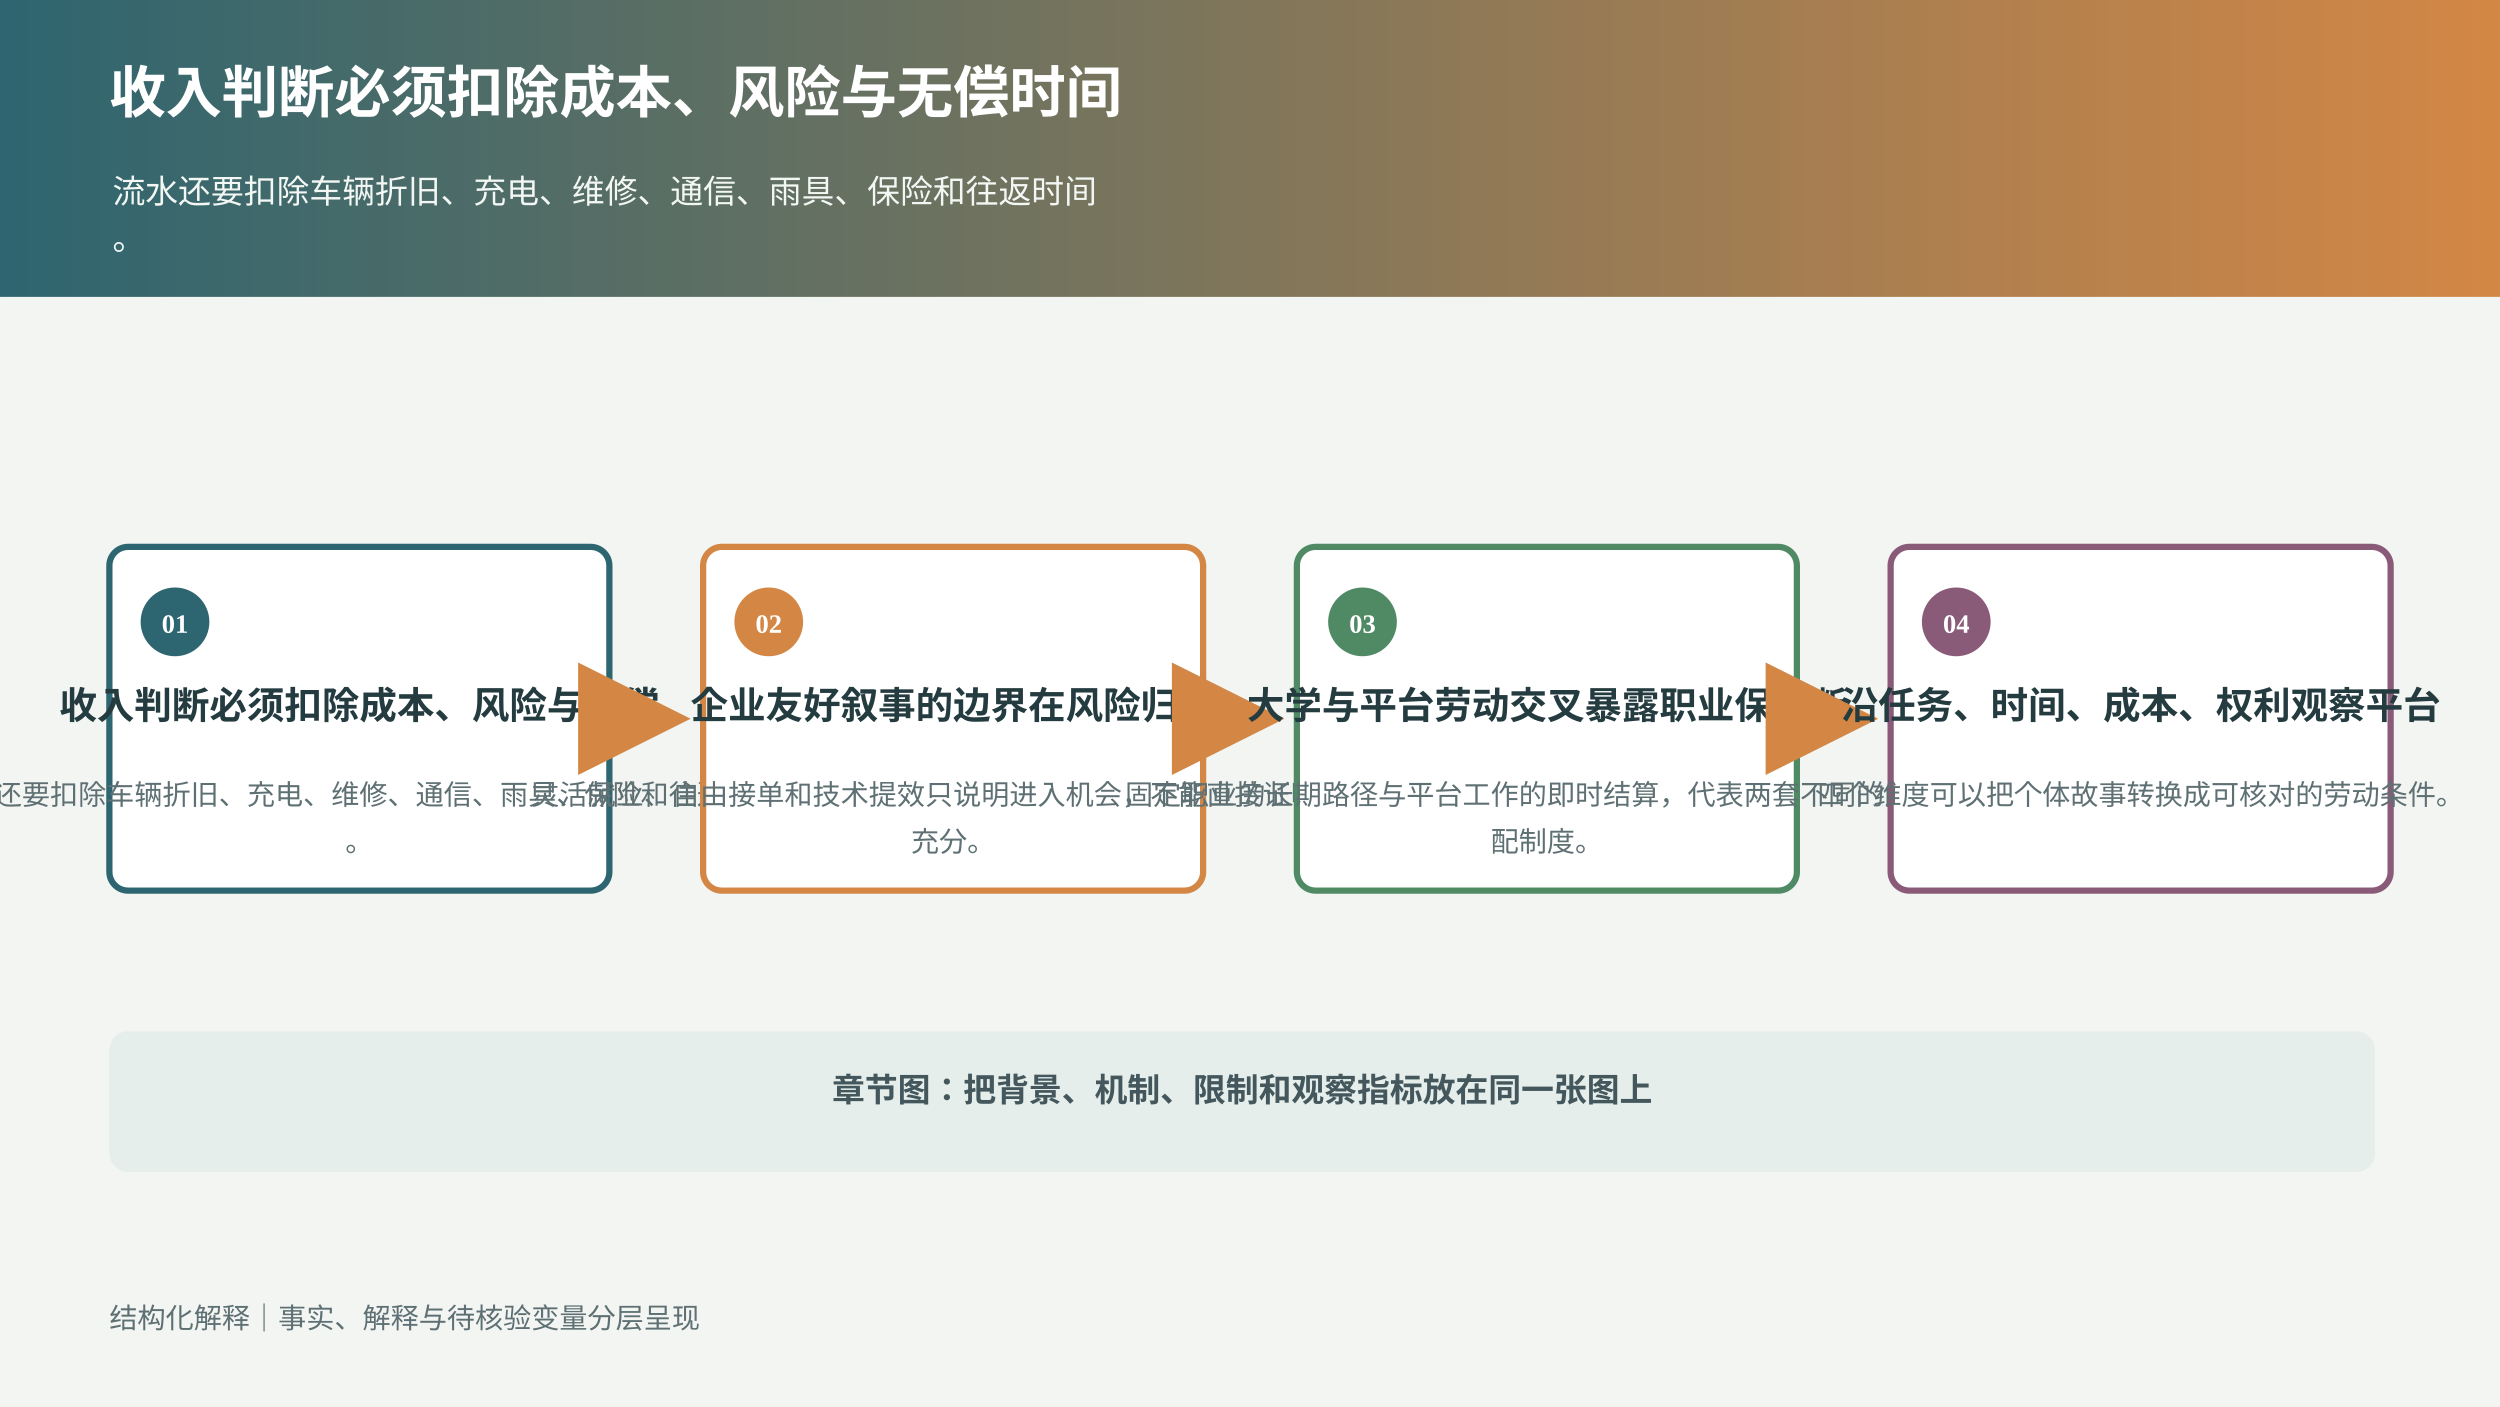
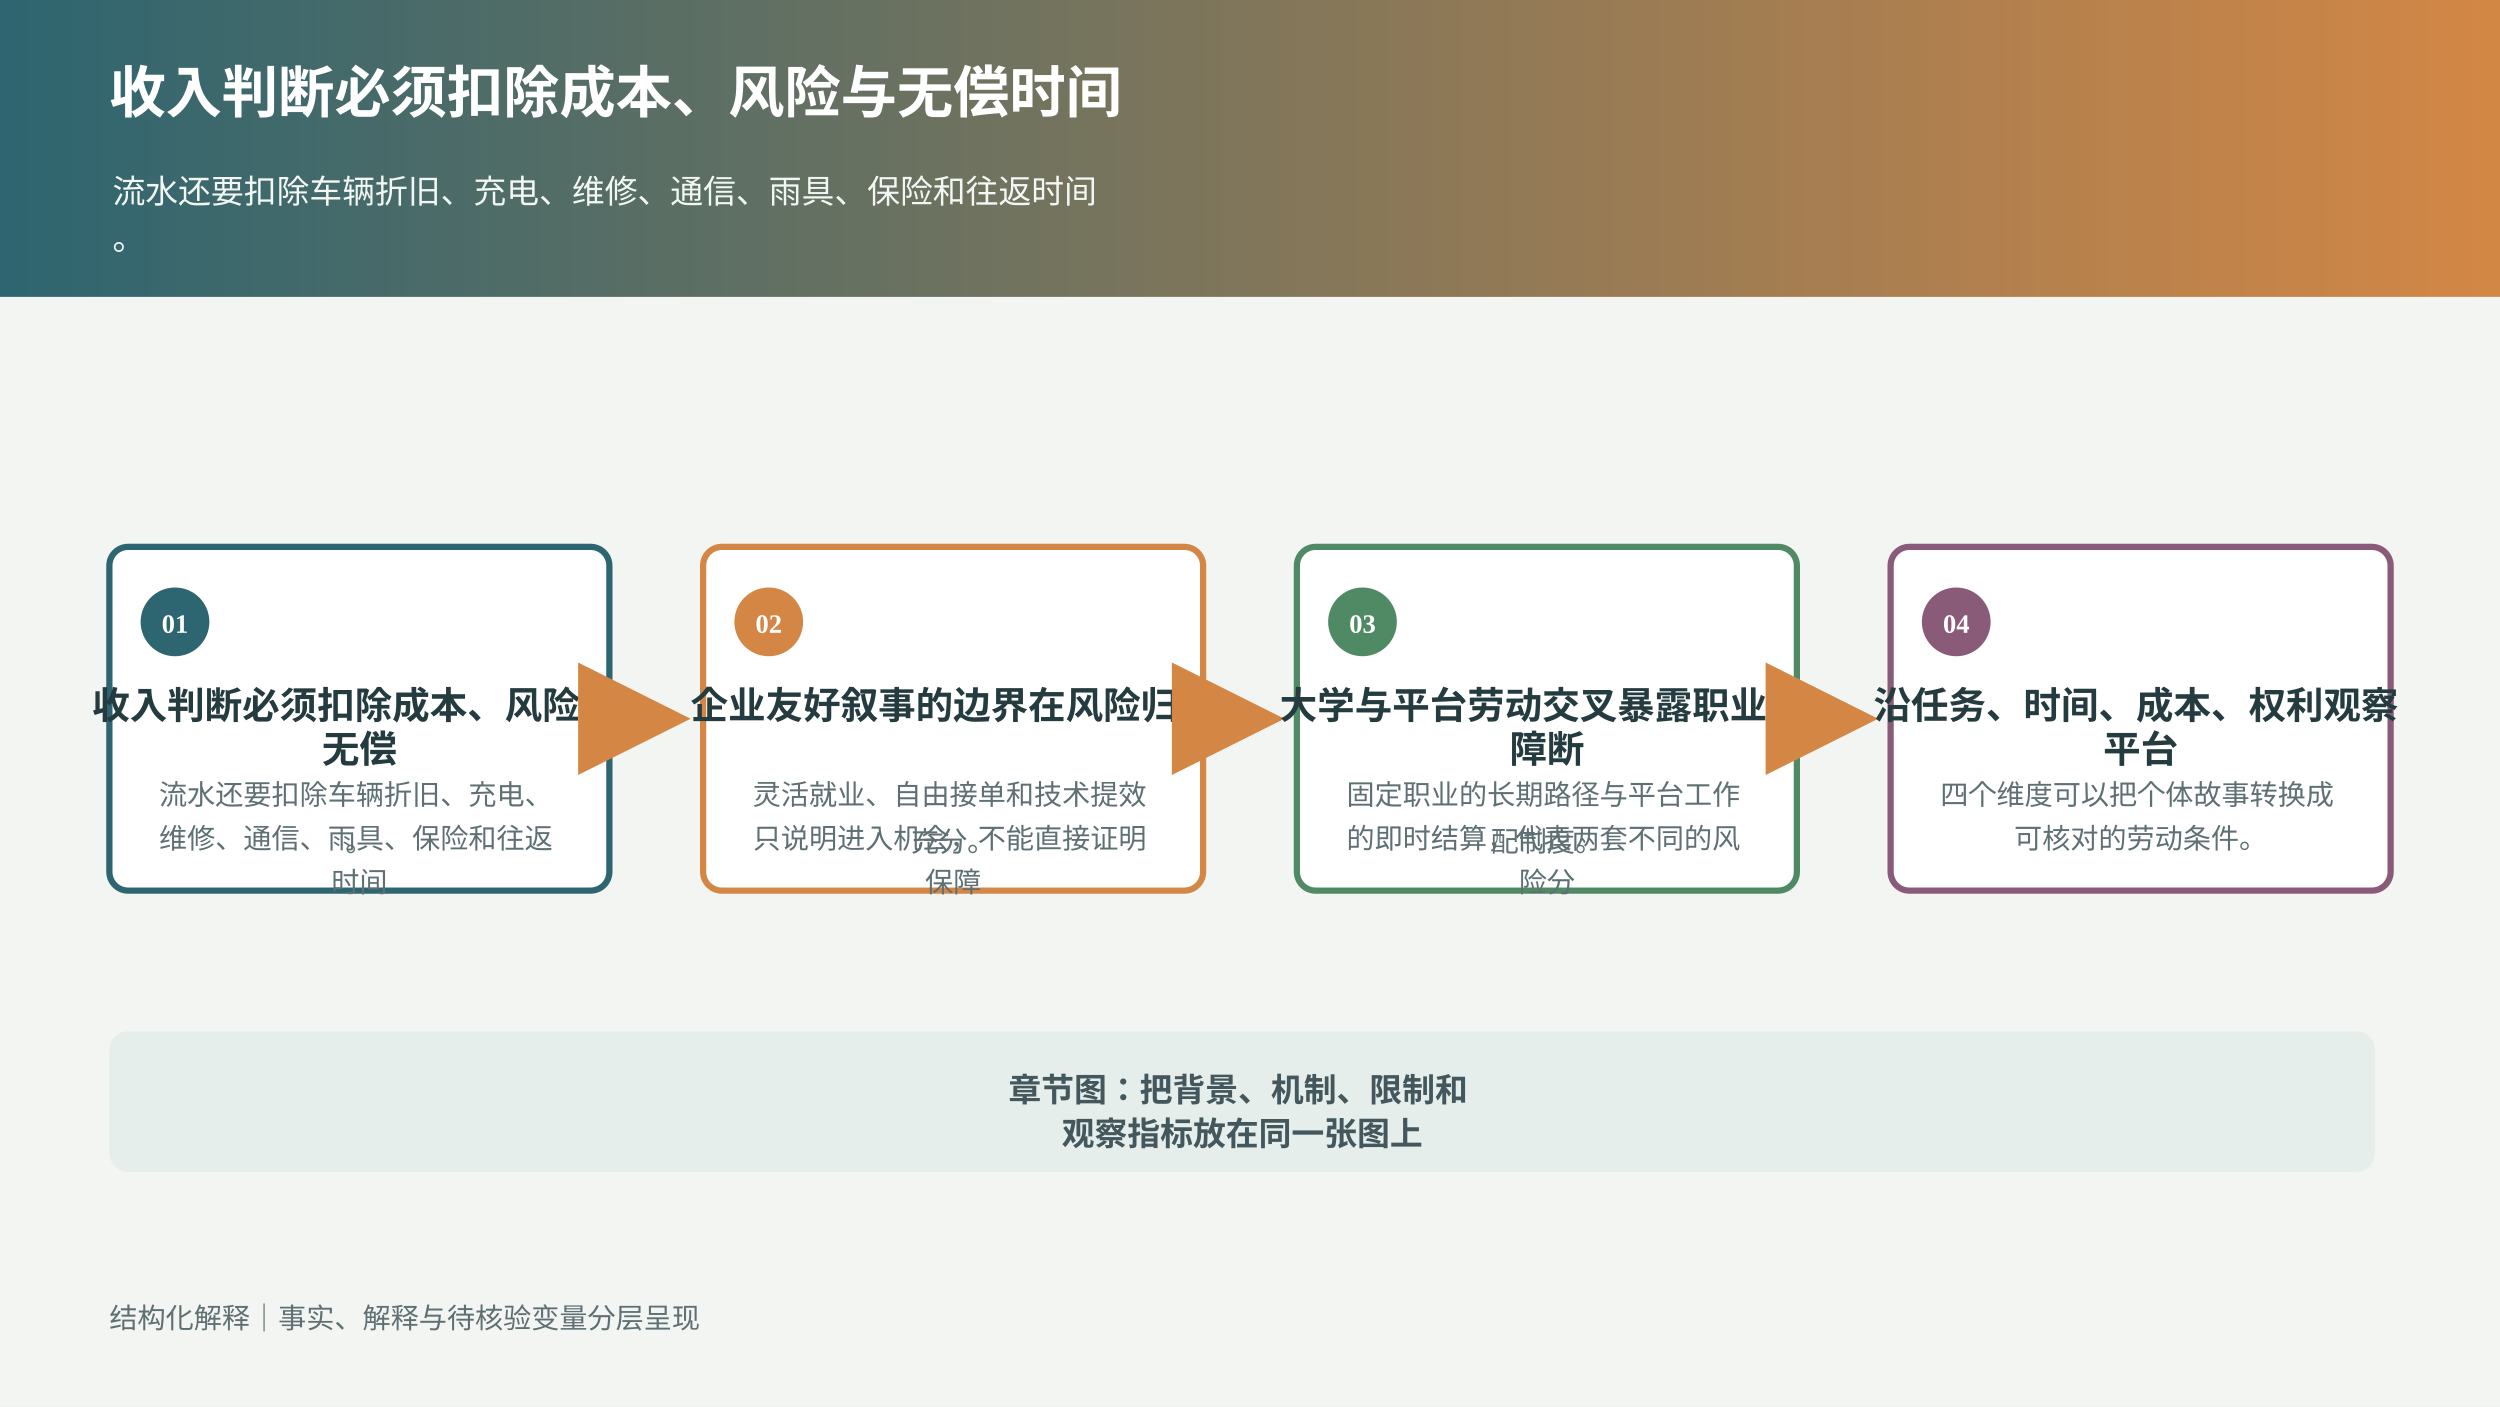
<svg xmlns="http://www.w3.org/2000/svg" width="1600" height="900" viewBox="0 0 1600 900" role="img">
  <defs>
    <linearGradient id="h" x1="0" x2="1">
      <stop stop-color="#2d6570" />
      <stop offset="1" stop-color="#d48745" />
    </linearGradient>
    <marker id="arr" markerWidth="12" markerHeight="12" refX="10" refY="6" orient="auto">
      <path d="M0 0L12 6L0 12Z" fill="#d48745" />
    </marker>
  </defs>
  <rect width="1600" height="900" fill="#f3f5f2" />
  <rect width="1600" height="190" fill="url(#h)" />
  <text x="70" y="72" text-anchor="start" font-size="36" font-weight="800" fill="#fff">收入判断必须扣除成本、风险与无偿时间</text>
  <text x="72" y="130" text-anchor="start" font-size="21" font-weight="500" fill="#f3f7f4">流水还要扣除车辆折旧、充电、维修、通信、雨具、保险和往返时间</text>
  <text x="72" y="160" text-anchor="start" font-size="21" font-weight="500" fill="#f3f7f4">。</text>
  <rect x="70" y="350" width="320" height="220" rx="12" fill="#fff" stroke="#2d6570" stroke-width="4" />
  <circle cx="112" cy="398" r="22" fill="#2d6570" />
  <text x="112" y="405" text-anchor="middle" font-size="17" fill="#fff" font-weight="700">01</text>
-   <text x="230" y="460" text-anchor="middle" font-size="24" font-weight="700" fill="#243b40">收入判断必须扣除成本、风险与无偿</text>
-   <text x="230" y="515" text-anchor="middle" font-size="18" font-weight="500" fill="#5e7073">流水还要扣除车辆折旧、充电、维修、通信、雨具、保险和往返时间</text>
+   <text x="230" y="460" text-anchor="middle" font-size="24" font-weight="700" fill="#243b40">
+     <tspan x="230" y="460">收入判断必须扣除成本、风险与</tspan>
+     <tspan x="230" y="488">无偿</tspan>
+   </text>
+   <text x="230" y="515" text-anchor="middle" font-size="18" font-weight="500" fill="#5e7073">
+     <tspan x="230" y="515">流水还要扣除车辆折旧、充电、</tspan>
+     <tspan x="230" y="543">维修、通信、雨具、保险和往返</tspan>
+     <tspan x="230" y="571">时间</tspan>
+   </text>
  <text x="230" y="545" text-anchor="middle" font-size="18" font-weight="500" fill="#5e7073">。</text>
  <path d="M398 460H430" stroke="#d48745" stroke-width="6" marker-end="url(#arr)" />
  <rect x="450" y="350" width="320" height="220" rx="12" fill="#fff" stroke="#d48745" stroke-width="4" />
  <circle cx="492" cy="398" r="22" fill="#d48745" />
  <text x="492" y="405" text-anchor="middle" font-size="17" fill="#fff" font-weight="700">02</text>
  <text x="610" y="460" text-anchor="middle" font-size="24" font-weight="700" fill="#243b40">企业友好叙事的边界在风险归属</text>
-   <text x="610" y="515" text-anchor="middle" font-size="18" font-weight="500" fill="#5e7073">灵活就业、自由接单和技术提效只说明进入机会，不能直接证明保障</text>
+   <text x="610" y="515" text-anchor="middle" font-size="18" font-weight="500" fill="#5e7073">
+     <tspan x="610" y="515">灵活就业、自由接单和技术提效</tspan>
+     <tspan x="610" y="543">只说明进入机会，不能直接证明</tspan>
+     <tspan x="610" y="571">保障</tspan>
+   </text>
  <text x="610" y="545" text-anchor="middle" font-size="18" font-weight="500" fill="#5e7073">充分。</text>
  <path d="M778 460H810" stroke="#d48745" stroke-width="6" marker-end="url(#arr)" />
  <rect x="830" y="350" width="320" height="220" rx="12" fill="#fff" stroke="#4f8a65" stroke-width="4" />
  <circle cx="872" cy="398" r="22" fill="#4f8a65" />
  <text x="872" y="405" text-anchor="middle" font-size="17" fill="#fff" font-weight="700">03</text>
-   <text x="990" y="460" text-anchor="middle" font-size="24" font-weight="700" fill="#243b40">大学与平台劳动交叉暴露职业保障断</text>
-   <text x="990" y="515" text-anchor="middle" font-size="18" font-weight="500" fill="#5e7073">固定职业的长期路径与平台工作的即时结算，代表两套不同的风险分</text>
+   <text x="990" y="460" text-anchor="middle" font-size="24" font-weight="700" fill="#243b40">
+     <tspan x="990" y="460">大学与平台劳动交叉暴露职业保</tspan>
+     <tspan x="990" y="488">障断</tspan>
+   </text>
+   <text x="990" y="515" text-anchor="middle" font-size="18" font-weight="500" fill="#5e7073">
+     <tspan x="990" y="515">固定职业的长期路径与平台工作</tspan>
+     <tspan x="990" y="543">的即时结算，代表两套不同的风</tspan>
+     <tspan x="990" y="571">险分</tspan>
+   </text>
  <text x="990" y="545" text-anchor="middle" font-size="18" font-weight="500" fill="#5e7073">配制度。</text>
  <path d="M1158 460H1190" stroke="#d48745" stroke-width="6" marker-end="url(#arr)" />
  <rect x="1210" y="350" width="320" height="220" rx="12" fill="#fff" stroke="#8a5b78" stroke-width="4" />
  <circle cx="1252" cy="398" r="22" fill="#8a5b78" />
  <text x="1252" y="405" text-anchor="middle" font-size="17" fill="#fff" font-weight="700">04</text>
-   <text x="1370" y="460" text-anchor="middle" font-size="24" font-weight="700" fill="#243b40">沿任务、时间、成本、权利观察平台</text>
-   <text x="1370" y="515" text-anchor="middle" font-size="18" font-weight="500" fill="#5e7073">四个维度可以把个体故事转换成可核对的劳动条件。</text>
+   <text x="1370" y="460" text-anchor="middle" font-size="24" font-weight="700" fill="#243b40">
+     <tspan x="1370" y="460">沿任务、时间、成本、权利观察</tspan>
+     <tspan x="1370" y="488">平台</tspan>
+   </text>
+   <text x="1370" y="515" text-anchor="middle" font-size="18" font-weight="500" fill="#5e7073">
+     <tspan x="1370" y="515">四个维度可以把个体故事转换成</tspan>
+     <tspan x="1370" y="543">可核对的劳动条件。</tspan>
+   </text>
  <rect x="70" y="660" width="1450" height="90" rx="12" fill="#e5eeea" />
-   <text x="795" y="705" text-anchor="middle" font-size="21" font-weight="600" fill="#43575d">章节图：把背景、机制、限制和观察指标放在同一张图上</text>
+   <text x="795" y="705" text-anchor="middle" font-size="21" font-weight="600" fill="#43575d">
+     <tspan x="795" y="705">章节图：把背景、机制、限制和</tspan>
+     <tspan x="795" y="733">观察指标放在同一张图上</tspan>
+   </text>
  <text x="70" y="850" font-size="18" fill="#5e7073">结构化解释｜事实、解释与待核验变量分层呈现</text>
</svg>
